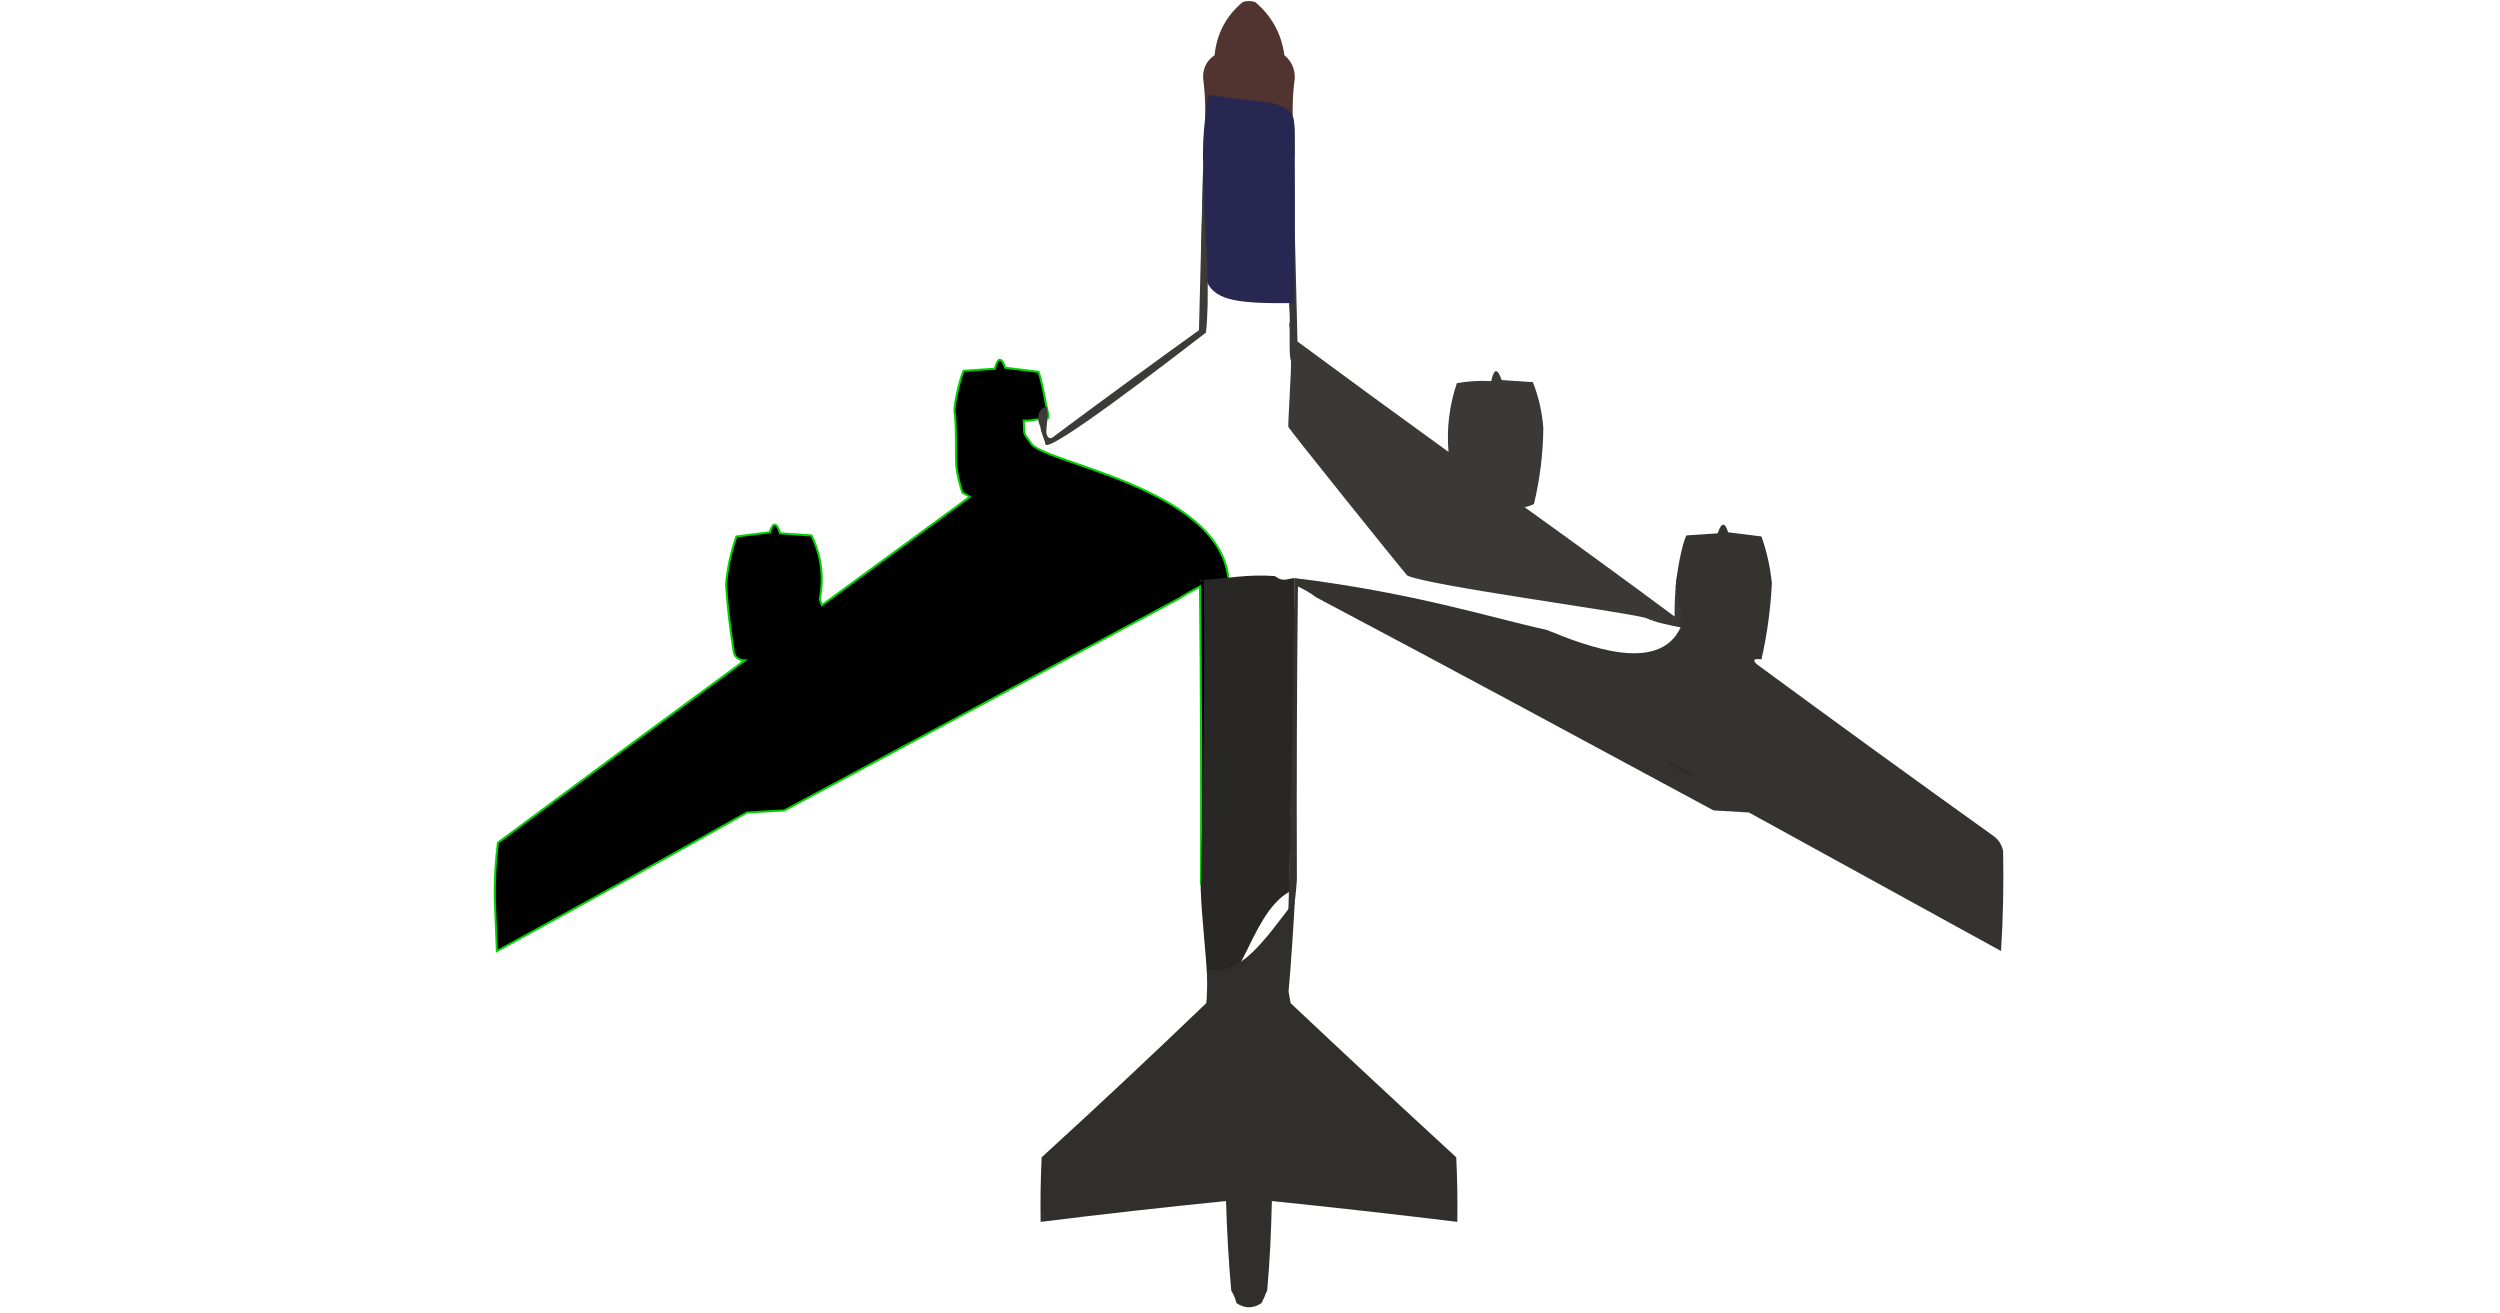
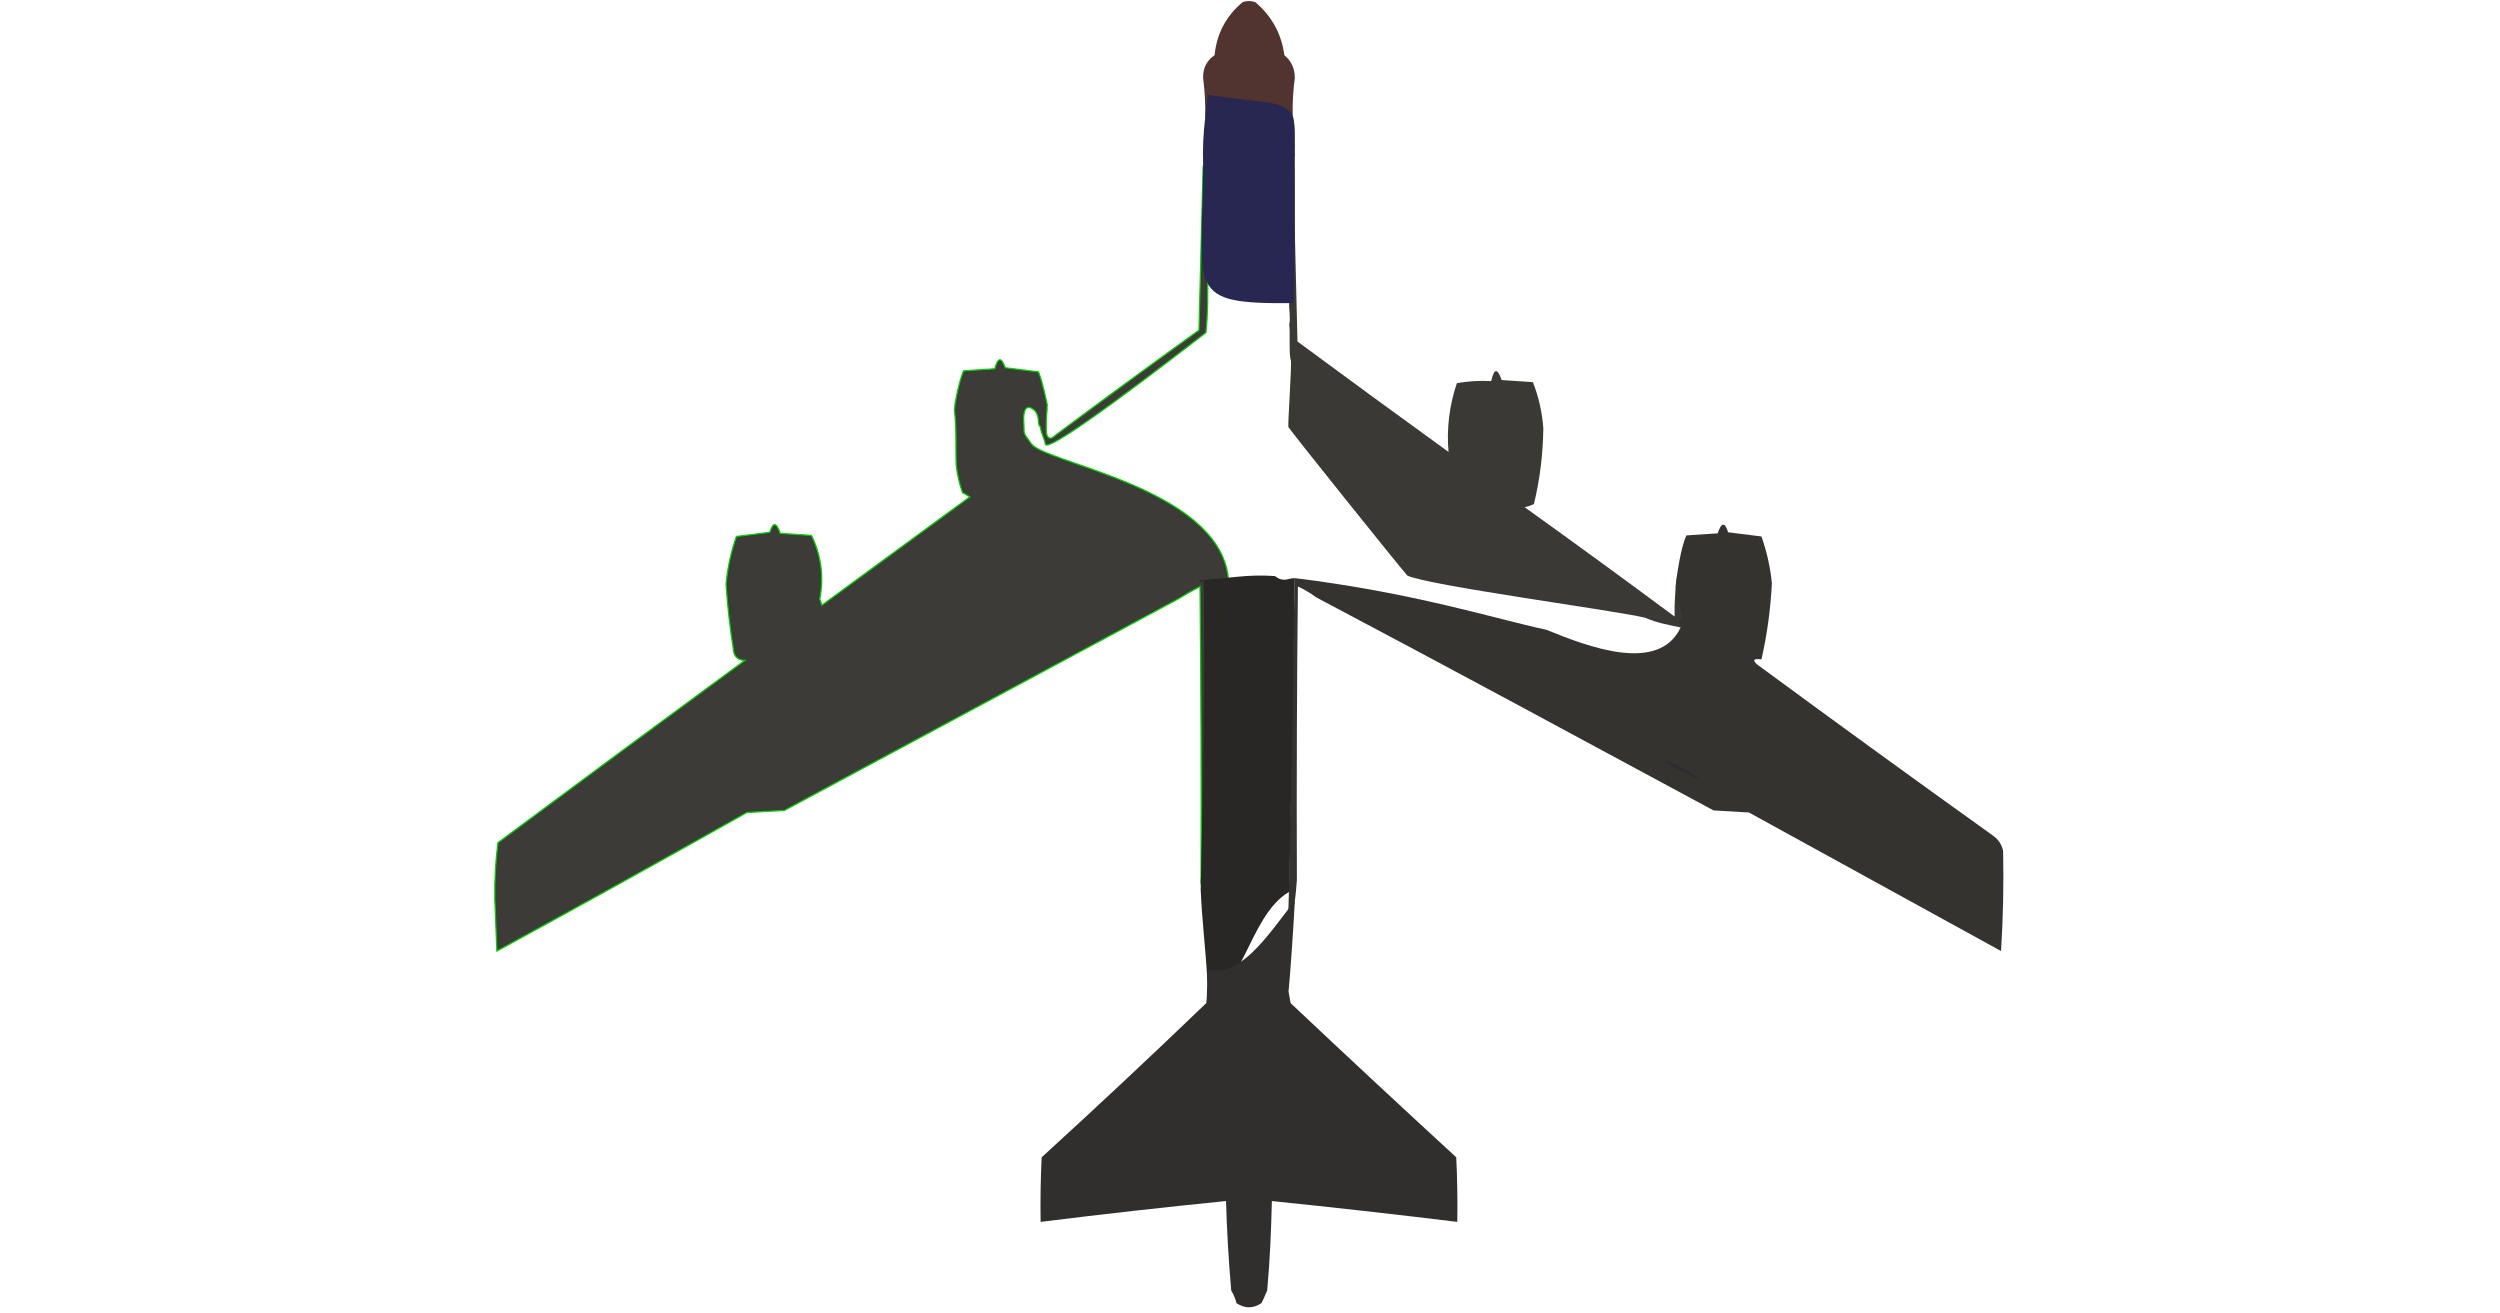
<svg xmlns="http://www.w3.org/2000/svg" version="1.1" width="1200px" height="630px" style="shape-rendering:geometricPrecision; text-rendering:geometricPrecision; image-rendering:optimizeQuality; fill-rule:evenodd; clip-rule:evenodd" id="svg1478">
  <defs id="defs1482" />
  <g id="g188" style="fill:#513330;fill-opacity:1">
    <path style="opacity:1;fill:#513330;fill-opacity:1" fill="#353330" d="m 620.5,55.5 c -0.722,0.417 -1.222,1.084 -1.5,2 -12.778,-1.51 -23.07,0.195 -40.5,-1 0.154,-6.359 -0.179,-12.692 -1,-19 -0.155,-4.724 1.678,-8.39 5.5,-11 1.031,-10.357 5.531,-18.857 13.5,-25.5 2,-0.667 4,-0.667 6,0 7.922,6.674 12.588,15.174 14,25.5 3.388,2.809 5.054,6.476 5,11 -0.808,5.974 -1.141,11.974 -1,18 z" id="path186" />
  </g>
  <g id="g504">
    <path style="opacity:1" fill="#3a3936" d="m 620.792,81.927 c 0.667,27.17 1.333,54.503 2,82 24.078,17.789 48.245,35.456 72.5,53 -0.964,-11.228 0.369,-22.228 4,-33 5.407,-0.973 10.907,-1.307 16.5,-1 1.336,-6.202 3.002,-6.369 5,-0.5 5,0.333 10,0.667 15,1 2.76,7.042 4.426,14.375 5,22 -0.12,12.36 -1.62,24.527 -4.5,36.5 -1.399,0.727 -2.899,1.227 -4.5,1.5 24.14,17.307 48.14,34.807 72,52.5 -0.047,-6.448 0.287,-12.781 1,-19 0.065,2.928 0.732,5.595 2,8 v 2 c 0,0.667 0.333,1 1,1 -1.221,3.305 -0.906,7.708 -0.393,13.382 -6.677,-1.384 -11.878,-2.254 -17.598,-4.748 -12.569,-3.292 -105.011,-15.566 -114.324,-20.318 -4.556,-5.225 -56.308,-69.713 -57.059,-71.284 -0.342,-0.838 1.7,-30.278 1.208,-32.025 -1.12,-2.545 -0.189,-14.291 -0.833,-17.175 0.809,-1.792 -0.193,-8.297 -0.002,-10.505 0.5,-22.998 2.169,-40.325 2.002,-63.327 z" id="path502" />
  </g>
  <path fill="#343330" d="m 961.5,408.5 c 0.33,16.175 -0.004,32.175 -1,48 -40.306,-22.154 -80.64,-44.321 -121,-66.5 -5.667,-0.333 -11.333,-0.667 -17,-1 C 758.605,354.554 695.903,320.623 631.798,286.736 629.15,284.721 625.824,282.818 623,281.5 c -0.5,46.999 -0.667,93.999 -0.5,141 -0.494,6.492 -1.161,16.162 -4.336,20.502 1.097,-24.933 0.41,-32.016 1.336,-58.996 v -7.836 c 0.097,-2.79 0.218,-6.503 0,-9.84 0.674,-30.569 1.341,-58.066 2,-88.83 57.125,6.986 95.555,19.368 120.851,24.825 19.646,8.021 54.037,21.318 64.442,-1.327 -3.418,-8.396 3.663,5.628 -2.461,-19.153 0.262,-5.15 2.763,-20.328 5.168,-24.844 5,-0.333 10,-0.667 15,-1 1.769,-5.369 3.435,-5.536 5,-0.5 5.333,0.667 10.667,1.333 16,2 2.574,7.272 4.241,14.772 5,22.5 -0.611,12.336 -2.277,24.503 -5,36.5 -3.79,-0.492 -4.456,0.341 -2,2.5 37.49,27.578 75.156,54.911 113,82 2.7,1.857 4.366,4.357 5,7.5 z" id="path998" />
  <g id="g688">
-     <path style="opacity:1;stroke:#00d300;stroke-opacity:1" d="M 589.562,277.084 C 590.386,326.458 578.657,377.208 577.5,426.5 c -0.951,-1.419 -1.284,-3.085 -1,-5 0.167,-46.668 0,-93.335 -0.5,-140 -3.644,1.901 -7.144,3.901 -10.5,6 -62.973,33.821 -125.973,67.654 -189,101.5 -6,0.333 -12,0.667 -18,1 -39.839,22.42 -79.839,44.587 -120,66.5 -0.333,-8.333 -0.667,-16.667 -1,-25 -0.14,-9.096 0.36,-18.096 1.5,-27 39.411,-29.289 78.911,-58.455 118.5,-87.5 -3.493,-0.165 -5.326,-1.998 -5.5,-5.5 -1.65,-10.279 -2.816,-20.612 -3.5,-31 0.705,-7.905 2.372,-15.572 5,-23 5.333,-0.667 10.667,-1.333 16,-2 1.565,-5.036 3.231,-4.869 5,0.5 5,0.333 10,0.667 15,1 4.709,9.694 6.042,19.861 4,30.5 0.333,1 0.667,2 1,3 23.667,-17.333 47.333,-34.667 71,-52 -1.128,-0.762 -2.295,-1.429 -3.5,-2 -1.472,-4.223 -2.472,-8.557 -3,-13 -0.371,-7.842 0.255,-18.054 -0.883,-26.541 l 0.383,-3.689 c 0.959,-5.027 2.098,-10.596 4,-15.27 5,-0.333 10,-0.667 15,-1 1.487,-5.584 3.153,-5.751 5,-0.5 5.333,0.667 10.667,1.333 16,2 2.098,5.491 5.267,25.91 4,17 l 7e-5,-7e-5 c -0.056,1.451 1.303,3.965 0.303,5.298 2.792,-1.161 -7.9,1.484 -11.405,1.101 l 0.164,4.982 c -0.117,1.736 2.056,3.869 3.103,5.555 3.963,9.554 89.715,20.821 94.897,64.649 z" id="path686" />
+     <path style="opacity:1;fill:#3d3b37;stroke:#00d300;stroke-width:0.6;stroke-dasharray:none;stroke-opacity:1;fill-opacity:1" d="m 491.398,201.899 0.164,4.982 c -0.117,1.736 2.056,3.869 3.103,5.555 3.963,9.554 89.715,20.821 94.897,64.649 C 590.386,326.458 578.657,377.208 577.5,426.5 c -0.951,-1.419 -1.284,-3.085 -1,-5 0.167,-46.668 0,-93.335 -0.5,-140 -3.644,1.901 -7.144,3.901 -10.5,6 -62.973,33.821 -125.973,67.654 -189,101.5 -6,0.333 -12,0.667 -18,1 -39.839,22.42 -79.839,44.587 -120,66.5 -0.333,-8.333 -0.667,-16.667 -1,-25 -0.14,-9.096 0.36,-18.096 1.5,-27 39.411,-29.289 78.911,-58.455 118.5,-87.5 -3.493,-0.165 -5.326,-1.998 -5.5,-5.5 -1.65,-10.279 -2.816,-20.612 -3.5,-31 0.705,-7.905 2.372,-15.572 5,-23 5.333,-0.667 10.667,-1.333 16,-2 1.565,-5.036 3.231,-4.869 5,0.5 5,0.333 10,0.667 15,1 4.709,9.694 6.042,19.861 4,30.5 0.333,1 0.667,2 1,3 23.667,-17.333 47.333,-34.667 71,-52 -1.128,-0.762 -2.295,-1.429 -3.5,-2 -1.472,-4.223 -2.472,-8.557 -3,-13 -0.371,-7.842 0.255,-18.054 -0.883,-26.541 l 0.383,-3.689 c 0.959,-5.027 2.098,-10.596 4,-15.27 5,-0.333 10,-0.667 15,-1 1.487,-5.584 3.153,-5.751 5,-0.5 5.333,0.667 10.667,1.333 16,2 2.098,5.491 4.165,15.402 4.233,16.138 0.089,0.964 -0.218,-0.88 -0.129,1.962 -0.393,3.701 -0.474,7.622 -0.34,11.164 0.473,2.825 2.042,3.394 4.236,1.236 22.86,-17.027 45.86,-33.86 69,-50.5 0.667,-26.497 1.333,-52.83 2,-79 -0.167,24.669 2.67,41.828 2.168,66.659 -0.202,4.314 -0.236,9.14 -0.833,13.506 -17.388,13.362 -75.14,57.964 -77.032,53.65 -0.432,-2.692 -2.104,-5.338 -2.421,-8.41 -1.698,-1.093 0.054,-4.824 -2.793,-7.882 -5.062,-4.402 -5.343,2.428 -5.191,4.877 z" id="path686" />
  </g>
  <g id="g232">
    <path style="opacity:1" fill="#504e4b" d="M 620.5,55.5 C 621.49,61.645 621.823,67.978 621.5,74.5C 620.691,76.292 620.191,78.292 620,80.5C 619.975,72.176 620.141,63.843 620.5,55.5 Z" id="path230" />
  </g>
  <g id="g236">
    <path style="opacity:1;fill:#282751;fill-opacity:1" fill="#282723" d="m 620.5,55.5 c 1.99,6.929 0.046,12.078 1,19 v 2 c 0.167,23.002 0,46.002 -0.5,69 -52.643,0.519 -43.879,-5.33 -43.5,-66 -0.267,-7.722 0.066,-15.389 1,-23 0.271,-3.891 1.023,-8.528 1.5,-11 26.649,4.288 35.528,2.125 40.5,10 z" id="path234" />
  </g>
  <g id="g268" />
  <g id="g336" />
-   <g id="g388">
-     <path style="opacity:1" fill="#3d3b37" d="m 577.5,79.5 c -0.167,24.669 2.67,41.828 2.168,66.659 -0.202,4.314 -0.236,9.14 -0.833,13.506 -17.388,13.362 -75.14,57.964 -77.032,53.65 -0.432,-2.692 -2.104,-5.338 -2.421,-8.41 -3.079,-6.974 1.458,-9.905 3,-9.528 1.164,3.34 -0.252,8.846 -0.118,12.388 0.473,2.825 2.042,3.394 4.236,1.236 22.86,-17.027 45.86,-33.86 69,-50.5 0.667,-26.497 1.333,-52.83 2,-79 z" id="path386" />
-   </g>
+   <g id="g388" />
  <g id="g456" />
  <g id="g476" />
  <g id="g528" />
  <g id="g624" />
  <g id="g844">
    <path fill="#282725" d="m 621.5,277.5 c 0.092,5.738 -1.993,119.993 -2.667,150.562 -20.1,11.435 -23.557,54.59 -39.333,42.438 -0.741,-14.663 -2.575,-28.829 -3.168,-43.499 1.157,-49.292 2.242,-99.627 1.418,-149.001 -0.977,1.274 -1.561,1.775 -2.25,0.501 13.344,-0.683 23.12,-3.025 36.492,-1.984 4.124,3.216 6.067,1.03 9.508,0.984 z" id="path842" style="opacity:1" />
  </g>
  <g id="g876" />
  <g id="g1016">
    <path style="opacity:1" fill="#2e2d2c" d="M 798.5,364.5 C 805.153,366.823 811.153,370.156 816.5,374.5C 812.372,372.936 808.372,371.102 804.5,369C 802.253,367.723 800.253,366.223 798.5,364.5 Z" id="path1014" />
  </g>
  <g id="g1020" />
  <g id="g1068" />
  <g id="g1072" />
  <g id="g1224">
    <path style="opacity:1" fill="#302f2e" d="m 621.521,432.267 c -0.418,9.18 -2.105,34.58 -3.021,43.733 0.333,1.833 0.667,3.667 1,5.5 26.349,24.85 52.849,49.517 79.5,74 0.5,10.328 0.666,20.661 0.5,31 -29.637,-3.609 -59.303,-6.942 -89,-10 -0.369,14.778 -0.878,27.526 -2.236,42.91 -1.623,3.457 -0.309,1.122 -2.764,6.09 -4,2.667 -8,2.667 -12,0 -0.535,-2.161 -1.368,-4.161 -2.5,-6 -1.268,-14.312 -2.101,-28.645 -2.5,-43 -29.703,2.973 -59.37,6.306 -89,10 -0.166,-10.339 0,-20.672 0.5,-31 26.635,-24.3 52.968,-48.967 79,-74 0.499,-3.652 0.498,-12.49 0.333,-16.172 15.812,3.748 27.599,-13.965 42.188,-33.061 z" id="path1222" />
  </g>
  <g id="g1288" />
  <g id="g1292">
    <path style="opacity:1" fill="#2f2f2e" d="M 556.5,535.5 C 541.823,545.176 526.49,553.843 510.5,561.5C 525.501,552.33 540.834,543.664 556.5,535.5 Z" id="path1290" />
  </g>
  <g id="g1376" />
  <g id="g1436" />
</svg>
